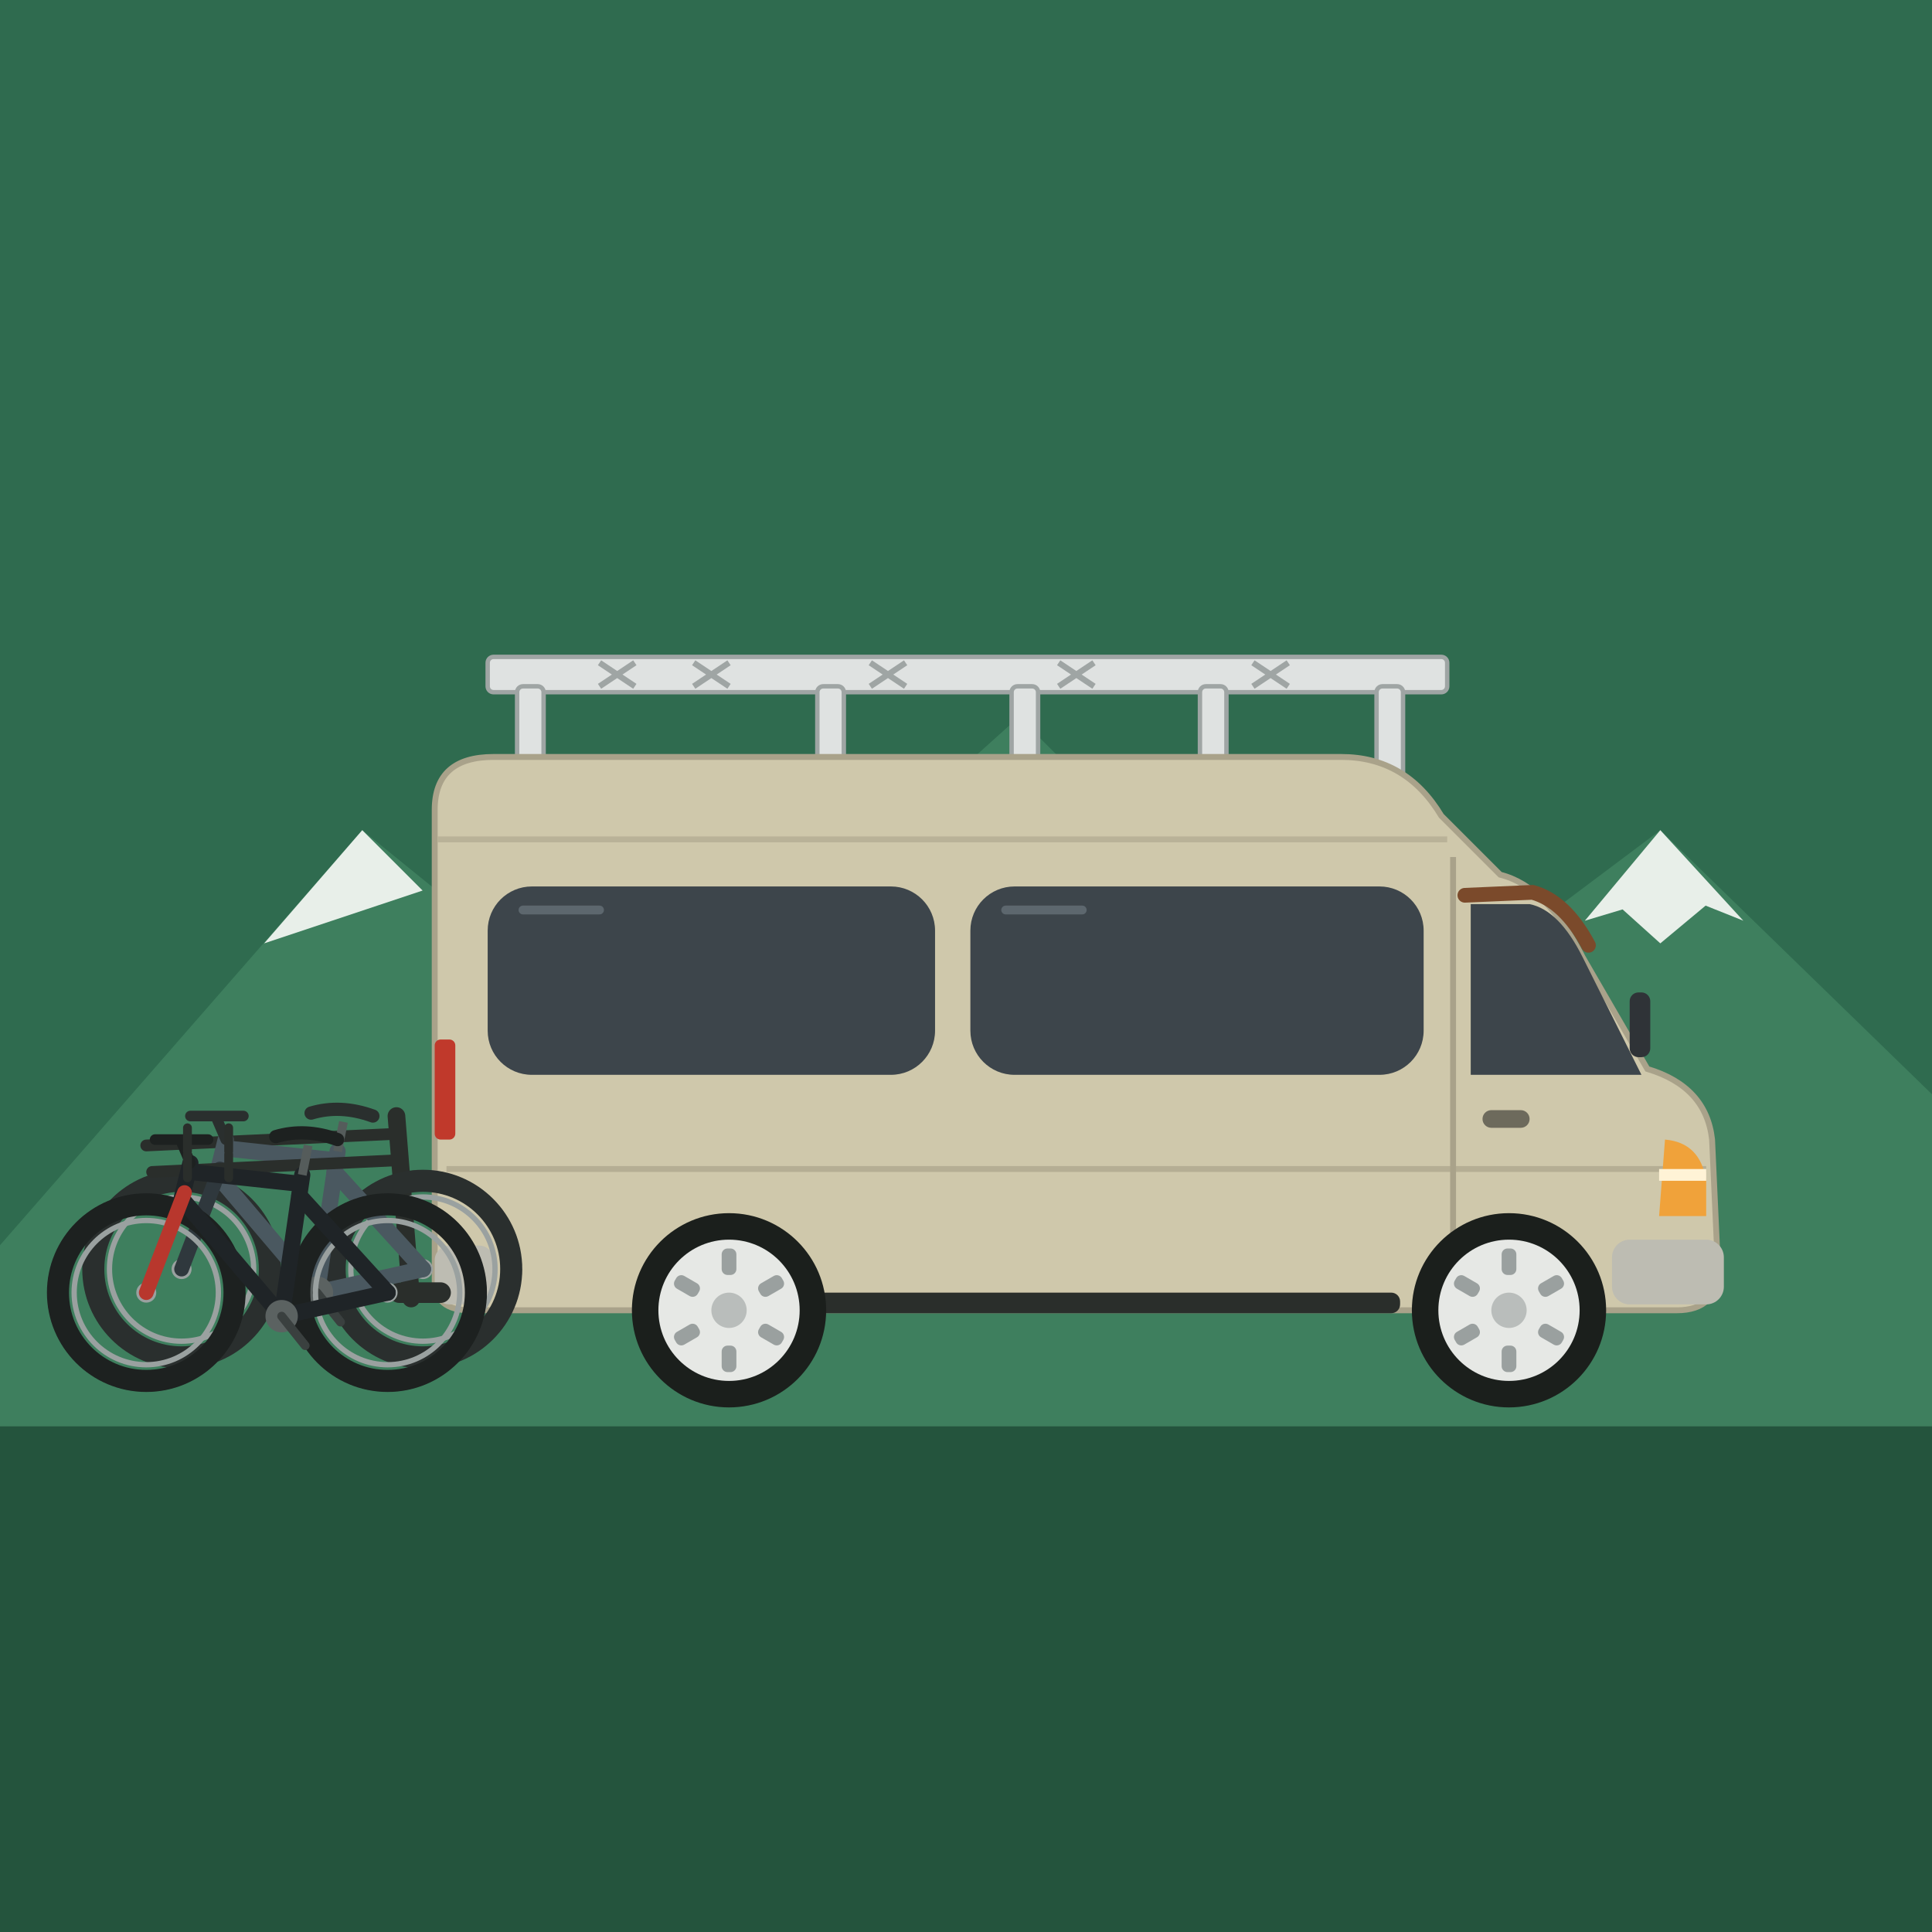
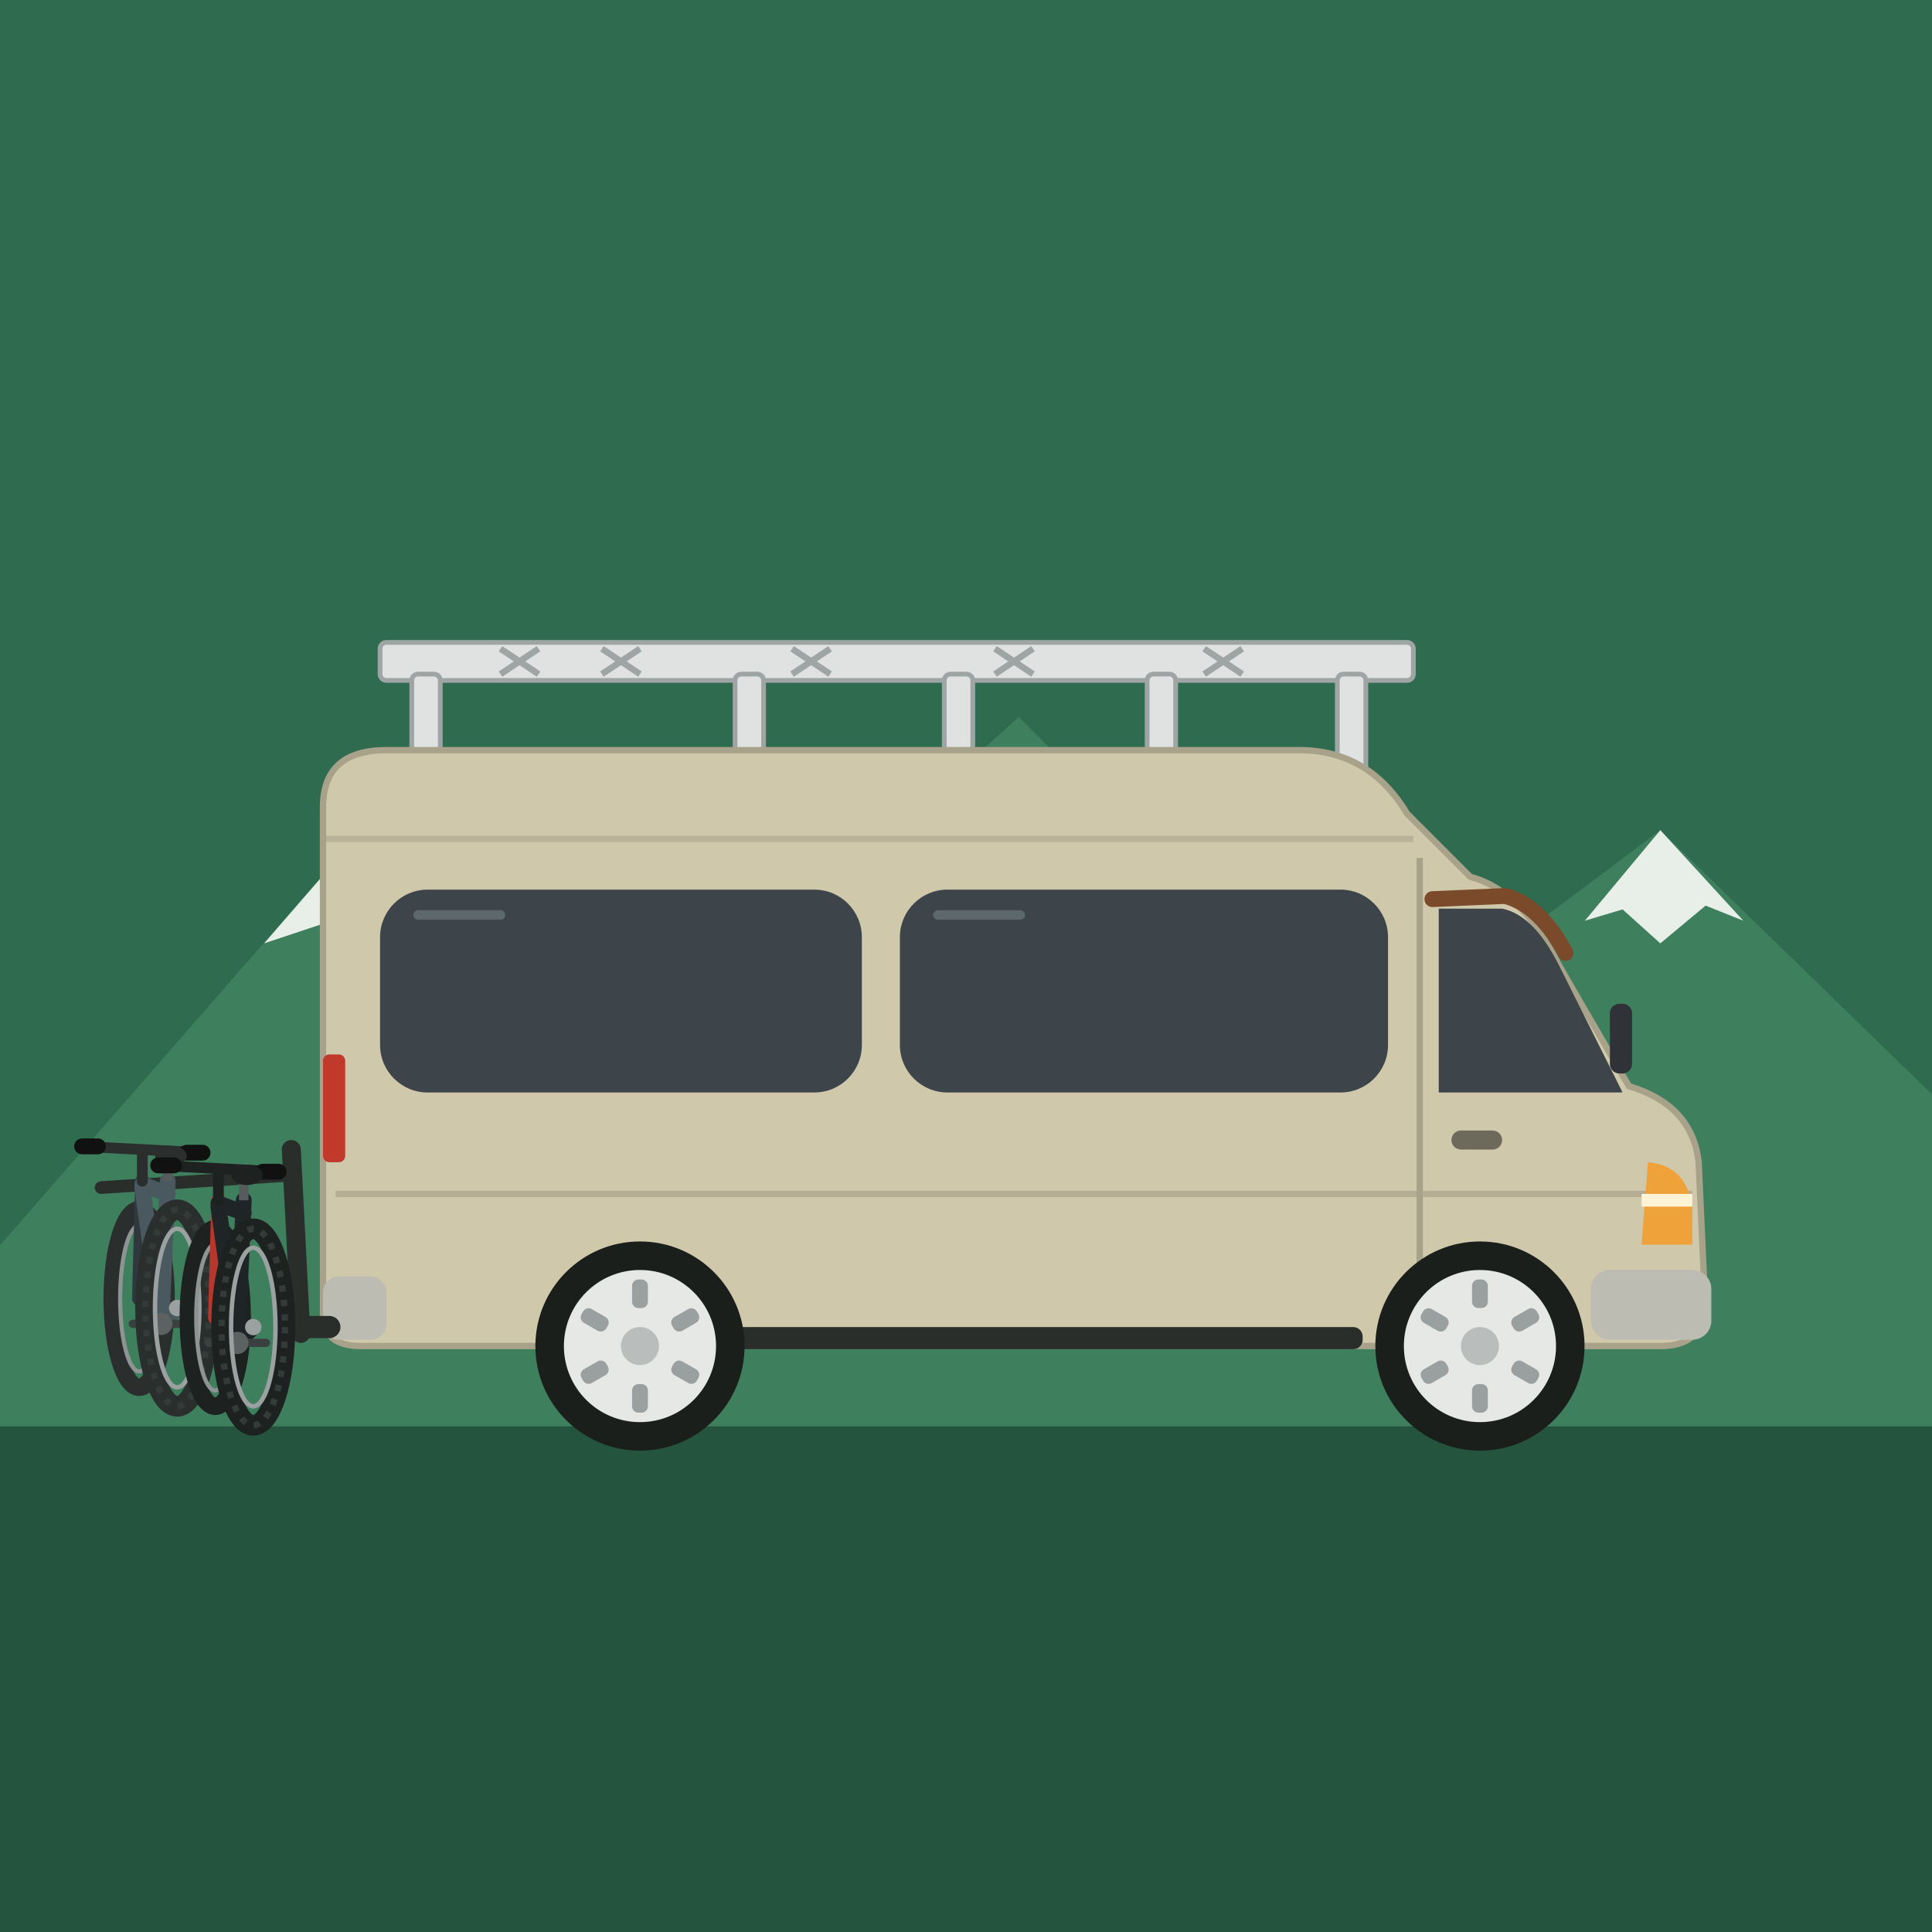
<svg xmlns="http://www.w3.org/2000/svg" viewBox="0 0 512 512" width="512" height="512">
  <rect width="512" height="512" fill="#2f6b4f" />
  <path d="M0 330 L96 220 L170 280 L270 190 L360 280 L440 220 L512 290 L512 512 L0 512Z" fill="#3e7f5e" />
  <path d="M70 250 L96 220 L112 236 Z M440 220 L462 244 L452 240 L440 250 L430 241 L420 244 Z" fill="#e8efe9" />
  <rect y="378" width="512" height="134" fill="#24543d" />
-   <g transform="translate(84 146) scale(0.78)">
+   <g transform="translate(52 140) scale(0.84)">
    <g class="vbody">
      <g fill="#dfe2e1" stroke="#9fa5a4" stroke-width="1.5">
        <rect x="58" y="36" width="326" height="12" rx="2" />
        <rect x="68" y="46" width="9" height="56" rx="2" />
        <rect x="170" y="46" width="9" height="56" rx="2" />
        <rect x="236" y="46" width="9" height="56" rx="2" />
        <rect x="300" y="46" width="9" height="56" rx="2" />
        <rect x="360" y="46" width="9" height="56" rx="2" />
      </g>
      <g stroke="#9fa5a4" stroke-width="2">
        <path d="M96 38l12 8M108 38l-12 8M128 38l12 8M140 38l-12 8M188 38l12 8M200 38l-12 8M252 38l12 8M264 38l-12 8M318 38l12 8M330 38l-12 8" />
      </g>
      <path d="M40 248 L40 88 Q40 70 60 70 L348 70 Q370 70 382 90 L402 110 Q418 114 430 138 L452 176 Q472 182 474 200 L476 244 Q476 258 462 258 L52 258 Q40 258 40 248 Z" fill="#cfc8ab" stroke="#a9a28a" stroke-width="2" />
      <path d="M44 210 L472 210" stroke="#b5ae94" stroke-width="2" />
      <path d="M41 98 L384 98" stroke="#b9b298" stroke-width="2" />
      <rect x="58" y="114" width="152" height="64" rx="15" fill="#3d454b" />
      <rect x="222" y="114" width="154" height="64" rx="15" fill="#3d454b" />
      <path d="M392 120 L412 120 Q422 122 430 138 L450 178 L392 178 Z" fill="#3d454b" />
      <path d="M390 117 L413 116 Q424 119 432 134" fill="none" stroke="#7b4a2b" stroke-width="5" stroke-linecap="round" />
      <path d="M70 122 L96 122" stroke="#5d676e" stroke-width="3" stroke-linecap="round" />
      <path d="M234 122 L260 122" stroke="#5d676e" stroke-width="3" stroke-linecap="round" />
      <path d="M386 104 L386 252" stroke="#a9a28a" stroke-width="2" />
      <rect x="396" y="190" width="16" height="6" rx="3" fill="#6d6a5c" />
      <rect x="446" y="150" width="7" height="22" rx="3" fill="#2f3337" />
      <rect x="40" y="166" width="7" height="34" rx="2" fill="#c0392b" />
      <path d="M458 200 Q470 201 472 214 L472 226 L456 226 Z" fill="#f0a23a" />
      <path d="M456 212 L472 212" stroke="#fff3d6" stroke-width="4" />
      <rect x="440" y="234" width="38" height="22" rx="6" fill="#bdbcb2" />
      <rect x="40" y="236" width="20" height="20" rx="5" fill="#bdbcb2" />
      <rect x="168" y="252" width="200" height="7" rx="3" fill="#2a2e2b" />
      <g class="bikerack">
-         <path d="M42 252H28" stroke="#2a2e2b" stroke-width="7" stroke-linecap="round" />
-         <path d="M32 254L27 192" stroke="#2a2e2b" stroke-width="6" stroke-linecap="round" />
-         <path d="M28 198L-58 202" stroke="#2a2e2b" stroke-width="4" stroke-linecap="round" />
-         <circle cx="36" cy="244" r="30" fill="none" stroke="#2a2f2e" stroke-width="7.5" />
-         <circle cx="36" cy="244" r="32.6" fill="none" stroke="#2a2f2e" stroke-width="2" stroke-dasharray="2.2 2.6" />
-         <circle cx="36" cy="244" r="24.5" fill="none" stroke="#9aa1a0" stroke-width="1.8" />
-         <circle cx="36" cy="244" r="3.4" fill="#9aa1a0" />
-         <circle cx="-46" cy="244" r="30" fill="none" stroke="#2a2f2e" stroke-width="7.5" />
-         <circle cx="-46" cy="244" r="32.6" fill="none" stroke="#2a2f2e" stroke-width="2" stroke-dasharray="2.2 2.6" />
-         <circle cx="-46" cy="244" r="24.5" fill="none" stroke="#9aa1a0" stroke-width="1.8" />
-         <circle cx="-46" cy="244" r="3.4" fill="#9aa1a0" />
-         <g fill="none" stroke="#4a5860" stroke-width="5.5" stroke-linecap="round" stroke-linejoin="round">
-           <path d="M36.0 244.0L0.0 252.0L7.0 204.0" />
-           <path d="M36.0 244.0L6.0 211.0" />
-           <path d="M0.0 252.0L-34.0 212.0M6.0 207.0L-31.0 203.0M-34.0 212.0L-31.0 200.0" />
+         <path d="M42 252H30" stroke="#2a2e2b" stroke-width="7" stroke-linecap="round" />
+         <path d="M33 254L30 196" stroke="#2a2e2b" stroke-width="6" stroke-linecap="round" />
+         <path d="M31 204L-30 208" stroke="#2a2e2b" stroke-width="4" stroke-linecap="round" />
+         <ellipse cx="-18" cy="243" rx="8.5" ry="28" fill="none" stroke="#2a2f2e" stroke-width="5.5" />
+         <ellipse cx="-18" cy="243" rx="6" ry="23" fill="none" stroke="#8d9493" stroke-width="1.3" />
+         <path d="M-17.0 206.0L-18.0 243.0" stroke="#2f383d" stroke-width="4.5" stroke-linecap="round" />
+         <g fill="none" stroke="#4a5860" stroke-width="5" stroke-linecap="round" stroke-linejoin="round">
+           <path d="M-6.0 246.0L-11.0 251.0L-9.0 206.0M-11.0 251.0L-17.0 208.0M-9.0 210.0L-17.0 207.0" />
        </g>
-         <path d="M-33.0 210.0L-46.0 244.0" stroke="#2f383d" stroke-width="5" stroke-linecap="round" />
-         <path d="M-31.0 200.0L-34.0 193.0M-43.0 192.0L-25.0 192.0" stroke="#2a2f2e" stroke-width="3.6" stroke-linecap="round" />
-         <path d="M7.0 204.0L9.0 194.0" stroke="#555c5b" stroke-width="3" />
-         <path d="M-2.0 191.0Q8.0 188.0 19.0 192.0" stroke="#2a2f2e" stroke-width="4.5" stroke-linecap="round" fill="none" />
-         <circle cx="0" cy="252" r="5.5" fill="#5b6261" />
-         <path d="M0.0 252.0L8.0 262.0" stroke="#3a403f" stroke-width="3" stroke-linecap="round" />
-         <path d="M28 207L-56 211" stroke="#2a2e2b" stroke-width="4" stroke-linecap="round" />
-         <circle cx="24" cy="252" r="30" fill="none" stroke="#1d2120" stroke-width="7.5" />
-         <circle cx="24" cy="252" r="32.6" fill="none" stroke="#1d2120" stroke-width="2" stroke-dasharray="2.2 2.6" />
-         <circle cx="24" cy="252" r="24.5" fill="none" stroke="#9aa1a0" stroke-width="1.8" />
-         <circle cx="24" cy="252" r="3.4" fill="#9aa1a0" />
-         <circle cx="-58" cy="252" r="30" fill="none" stroke="#1d2120" stroke-width="7.5" />
-         <circle cx="-58" cy="252" r="32.6" fill="none" stroke="#1d2120" stroke-width="2" stroke-dasharray="2.2 2.6" />
-         <circle cx="-58" cy="252" r="24.5" fill="none" stroke="#9aa1a0" stroke-width="1.8" />
-         <circle cx="-58" cy="252" r="3.4" fill="#9aa1a0" />
-         <g fill="none" stroke="#1f2427" stroke-width="5.5" stroke-linecap="round" stroke-linejoin="round">
-           <path d="M24.0 252.0L-12.0 260.0L-5.0 212.0" />
-           <path d="M24.0 252.0L-6.0 219.0" />
-           <path d="M-12.0 260.0L-46.0 220.0M-6.0 215.0L-43.0 211.0M-46.0 220.0L-43.0 208.0" />
+         <path d="M-17.0 206.0V196M-36.0 195.0L2.0 197.0" stroke="#2a2f2e" stroke-width="3.4" stroke-linecap="round" />
+         <path d="M-36.0 195.0h5M-3.0 197.0h5" stroke="#111" stroke-width="5" stroke-linecap="round" />
+         <path d="M-9.0 206.0V200" stroke="#555c5b" stroke-width="3" />
+         <ellipse cx="-8" cy="198" rx="5" ry="3.2" fill="#2a2f2e" />
+         <path d="M-20.0 251.0H-2" stroke="#3a403f" stroke-width="2.6" stroke-linecap="round" />
+         <circle cx="-11" cy="251" r="3.5" fill="#5b6261" />
+         <ellipse cx="-6" cy="246" rx="10" ry="31" fill="none" stroke="#2a2f2e" stroke-width="6.5" />
+         <ellipse cx="-6" cy="246" rx="10" ry="31" fill="none" stroke="#343a38" stroke-width="2" stroke-dasharray="2 2.6" />
+         <ellipse cx="-6" cy="246" rx="7" ry="25" fill="none" stroke="#9aa1a0" stroke-width="1.4" />
+         <circle cx="-6" cy="246" r="2.6" fill="#9aa1a0" />
+         <ellipse cx="6" cy="249" rx="8.5" ry="28" fill="none" stroke="#1d2120" stroke-width="5.5" />
+         <ellipse cx="6" cy="249" rx="6" ry="23" fill="none" stroke="#8d9493" stroke-width="1.3" />
+         <path d="M7.0 212.0L6.0 249.0" stroke="#b8372d" stroke-width="4.5" stroke-linecap="round" />
+         <g fill="none" stroke="#1f2427" stroke-width="5" stroke-linecap="round" stroke-linejoin="round">
+           <path d="M18.0 252.0L13.0 257.0L15.0 212.0M13.0 257.0L7.0 214.0M15.0 216.0L7.0 213.0" />
        </g>
-         <path d="M-45.0 218.0L-58.0 252.0" stroke="#b8372d" stroke-width="5" stroke-linecap="round" />
-         <path d="M-43.0 208.0L-46.0 201.0M-55.0 200.0L-37.0 200.0" stroke="#1d2120" stroke-width="3.6" stroke-linecap="round" />
-         <path d="M-5.0 212.0L-3.0 202.0" stroke="#555c5b" stroke-width="3" />
-         <path d="M-14.0 199.0Q-4.0 196.0 7.0 200.0" stroke="#1d2120" stroke-width="4.5" stroke-linecap="round" fill="none" />
-         <circle cx="-12" cy="260" r="5.5" fill="#5b6261" />
-         <path d="M-12.0 260.0L-4.0 270.0" stroke="#3a403f" stroke-width="3" stroke-linecap="round" />
-         <path d="M-44 204v-8M-30 204v-8M-44 213v-8M-30 213v-8" stroke="#2a2e2b" stroke-width="3" stroke-linecap="round" />
+         <path d="M7.0 212.0V202M-12.0 201.0L26.0 203.0" stroke="#1d2120" stroke-width="3.4" stroke-linecap="round" />
+         <path d="M-12.0 201.0h5M21.0 203.0h5" stroke="#111" stroke-width="5" stroke-linecap="round" />
+         <path d="M15.0 212.0V206" stroke="#555c5b" stroke-width="3" />
+         <ellipse cx="16" cy="204" rx="5" ry="3.2" fill="#1d2120" />
+         <path d="M4.0 257.0H22" stroke="#3a403f" stroke-width="2.6" stroke-linecap="round" />
+         <circle cx="13" cy="257" r="3.5" fill="#5b6261" />
+         <ellipse cx="18" cy="252" rx="10" ry="31" fill="none" stroke="#1d2120" stroke-width="6.5" />
+         <ellipse cx="18" cy="252" rx="10" ry="31" fill="none" stroke="#343a38" stroke-width="2" stroke-dasharray="2 2.6" />
+         <ellipse cx="18" cy="252" rx="7" ry="25" fill="none" stroke="#9aa1a0" stroke-width="1.4" />
+         <circle cx="18" cy="252" r="2.6" fill="#9aa1a0" />
      </g>
    </g>
    <g class="sp-wheel">
      <circle cx="140" cy="258" r="33" fill="#1b1f1c" />
      <circle cx="140" cy="258" r="24" fill="#e6e8e5" />
      <rect x="137.5" y="237" width="5" height="9" rx="2" fill="#9aa09f" transform="rotate(0 140 258)" />
      <rect x="137.5" y="237" width="5" height="9" rx="2" fill="#9aa09f" transform="rotate(60 140 258)" />
      <rect x="137.5" y="237" width="5" height="9" rx="2" fill="#9aa09f" transform="rotate(120 140 258)" />
      <rect x="137.5" y="237" width="5" height="9" rx="2" fill="#9aa09f" transform="rotate(180 140 258)" />
      <rect x="137.5" y="237" width="5" height="9" rx="2" fill="#9aa09f" transform="rotate(240 140 258)" />
      <rect x="137.5" y="237" width="5" height="9" rx="2" fill="#9aa09f" transform="rotate(300 140 258)" />
      <circle cx="140" cy="258" r="6" fill="#b9bdbb" />
    </g>
    <g class="sp-wheel">
      <circle cx="405" cy="258" r="33" fill="#1b1f1c" />
      <circle cx="405" cy="258" r="24" fill="#e6e8e5" />
      <rect x="402.5" y="237" width="5" height="9" rx="2" fill="#9aa09f" transform="rotate(0 405 258)" />
      <rect x="402.5" y="237" width="5" height="9" rx="2" fill="#9aa09f" transform="rotate(60 405 258)" />
      <rect x="402.5" y="237" width="5" height="9" rx="2" fill="#9aa09f" transform="rotate(120 405 258)" />
      <rect x="402.5" y="237" width="5" height="9" rx="2" fill="#9aa09f" transform="rotate(180 405 258)" />
      <rect x="402.5" y="237" width="5" height="9" rx="2" fill="#9aa09f" transform="rotate(240 405 258)" />
      <rect x="402.5" y="237" width="5" height="9" rx="2" fill="#9aa09f" transform="rotate(300 405 258)" />
      <circle cx="405" cy="258" r="6" fill="#b9bdbb" />
    </g>
  </g>
</svg>
